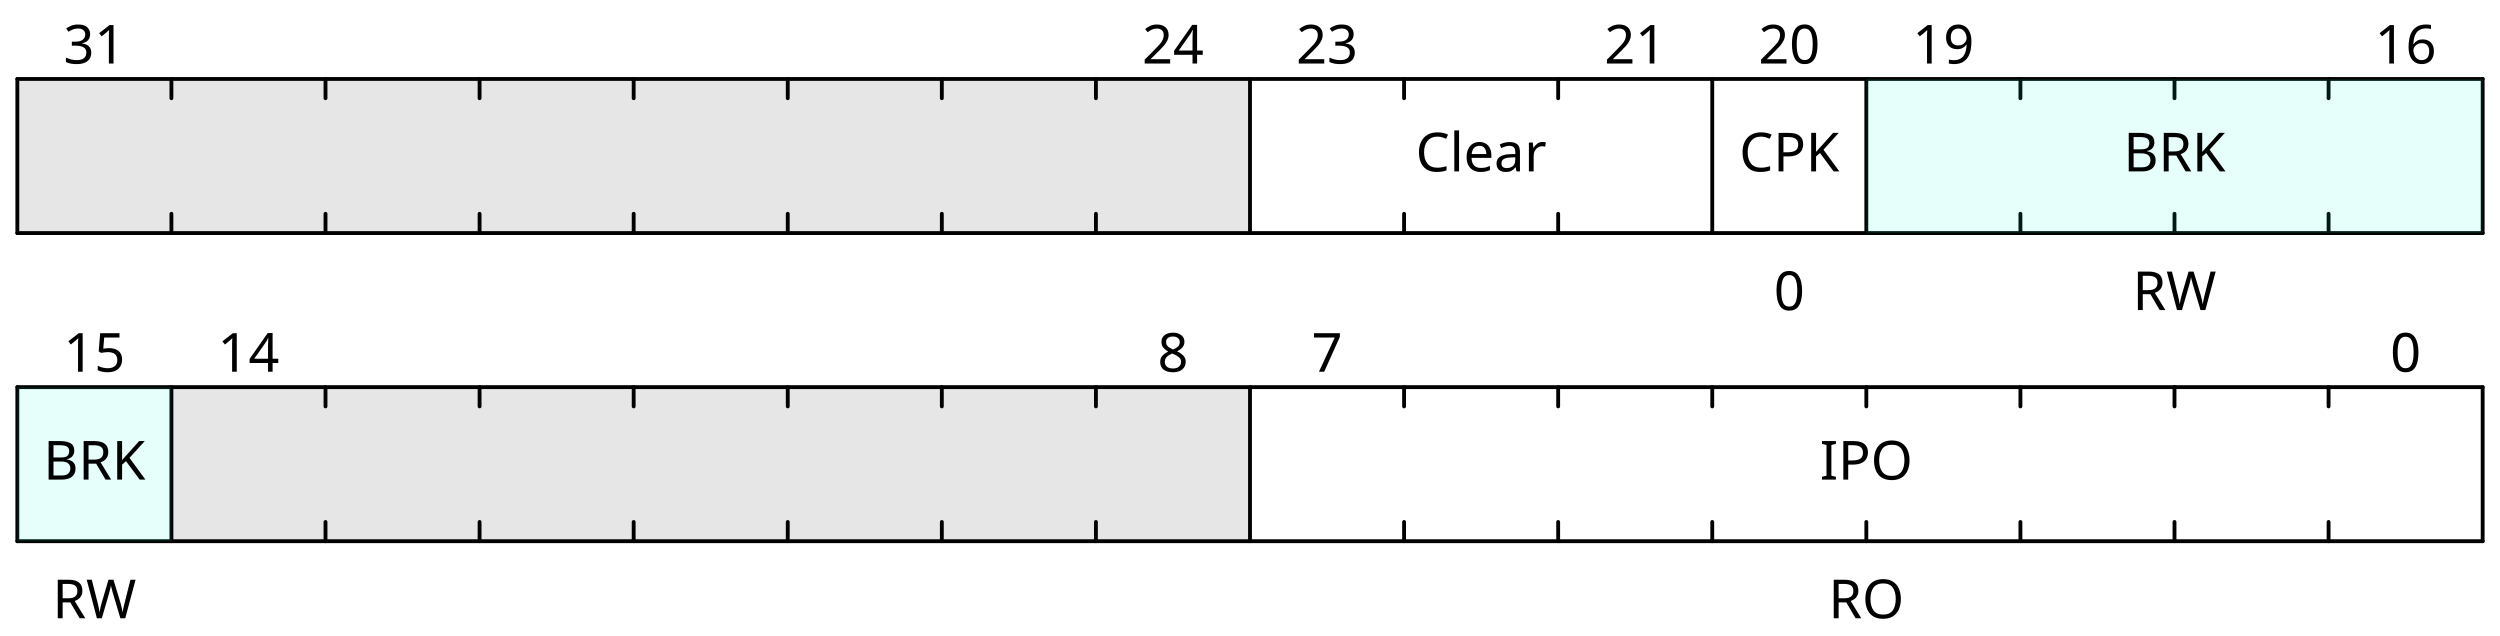
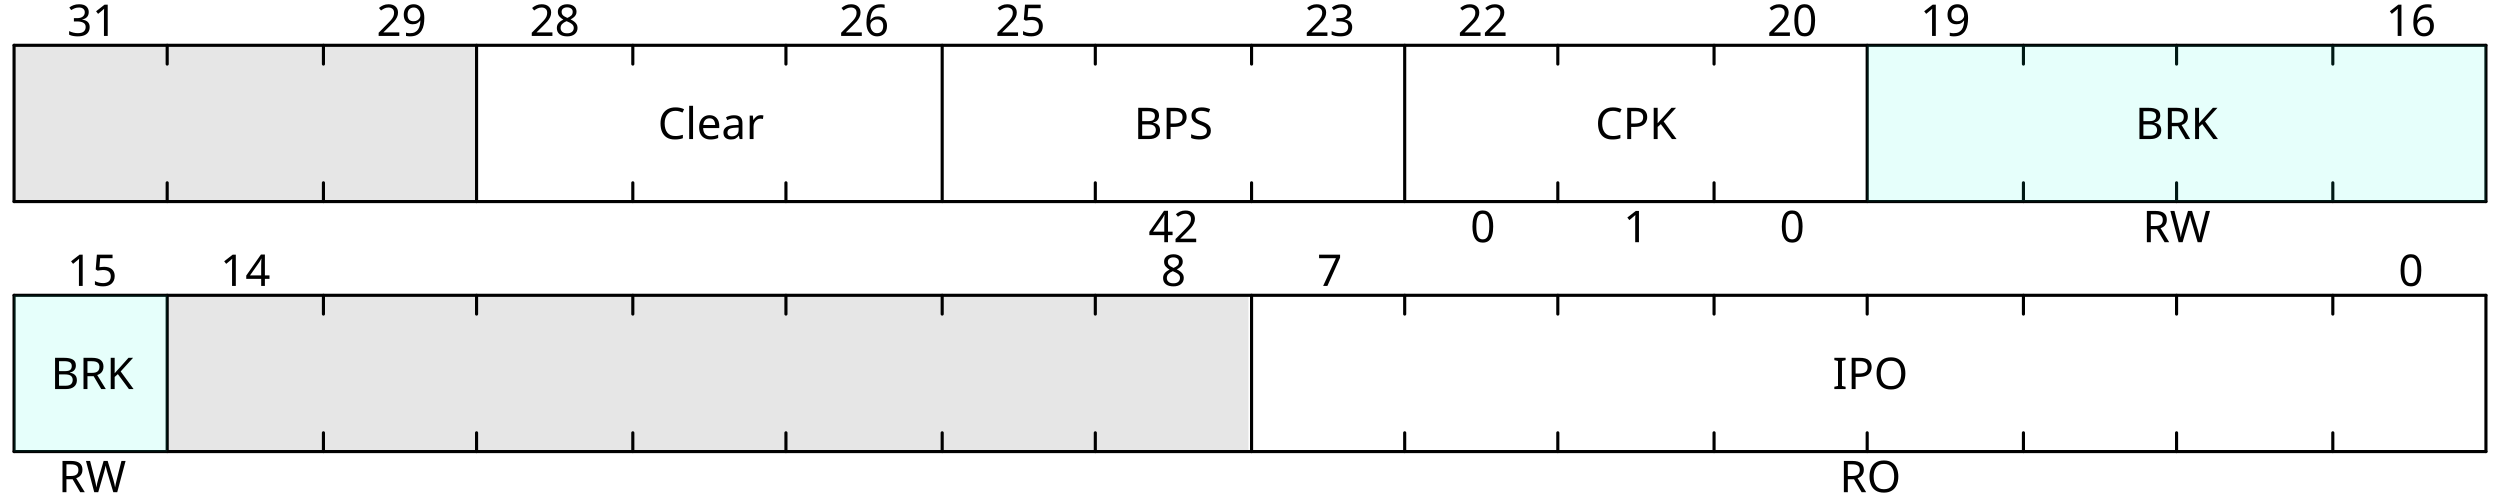
- <svg xmlns="http://www.w3.org/2000/svg" width="649" height="165" viewBox="0 0 649 165">
-   <g transform="translate(4.5,80.5)" text-anchor="middle" font-size="14" font-family="sans-serif" font-weight="normal">
-     <g transform="translate(0,20)" stroke="black" stroke-width="1" stroke-linecap="round">
-       <line x2="640" />
-       <line y2="40" />
-       <line x2="640" y1="40" y2="40" />
-       <line x1="640" x2="640" y2="40" />
-       <line x1="600" x2="600" y2="5" />
-       <line x1="600" x2="600" y1="35" y2="40" />
-       <line x1="560" x2="560" y2="5" />
-       <line x1="560" x2="560" y1="35" y2="40" />
-       <line x1="520" x2="520" y2="5" />
-       <line x1="520" x2="520" y1="35" y2="40" />
-       <line x1="480" x2="480" y2="5" />
-       <line x1="480" x2="480" y1="35" y2="40" />
-       <line x1="440" x2="440" y2="5" />
-       <line x1="440" x2="440" y1="35" y2="40" />
-       <line x1="400" x2="400" y2="5" />
-       <line x1="400" x2="400" y1="35" y2="40" />
-       <line x1="360" x2="360" y2="5" />
-       <line x1="360" x2="360" y1="35" y2="40" />
-       <line x1="320" x2="320" y2="40" />
-       <line x1="280" x2="280" y2="5" />
-       <line x1="280" x2="280" y1="35" y2="40" />
-       <line x1="240" x2="240" y2="5" />
-       <line x1="240" x2="240" y1="35" y2="40" />
-       <line x1="200" x2="200" y2="5" />
-       <line x1="200" x2="200" y1="35" y2="40" />
-       <line x1="160" x2="160" y2="5" />
-       <line x1="160" x2="160" y1="35" y2="40" />
-       <line x1="120" x2="120" y2="5" />
-       <line x1="120" x2="120" y1="35" y2="40" />
-       <line x1="80" x2="80" y2="5" />
-       <line x1="80" x2="80" y1="35" y2="40" />
-       <line x1="40" x2="40" y2="40" />
-     </g>
-     <g>
-       <g transform="translate(0,20)">
-         <rect style="fill-opacity:0.1" x="40" y="0" width="280" height="40" />
-         <rect style="fill-opacity:0.1;fill:hsl(170,100%,50%)" x="0" y="0" width="40" height="40" />
+ <svg xmlns="http://www.w3.org/2000/svg" width="800" height="160" viewBox="0 0 800 160">
+   <g transform="translate(0.5,0.5)" text-anchor="middle" font-size="14" font-family="sans-serif" font-weight="normal">
+     <g transform="translate(4,94)">
+       <g stroke="black" stroke-width="1" stroke-linecap="round">
+         <line x2="791" />
+         <line y2="50" />
+         <line x2="791" y1="50" y2="50" />
+         <line x1="791" x2="791" y2="50" />
+         <line x1="742" x2="742" y2="6" />
+         <line x1="742" x2="742" y1="50" y2="44" />
+         <line x1="692" x2="692" y2="6" />
+         <line x1="692" x2="692" y1="50" y2="44" />
+         <line x1="643" x2="643" y2="6" />
+         <line x1="643" x2="643" y1="50" y2="44" />
+         <line x1="593" x2="593" y2="6" />
+         <line x1="593" x2="593" y1="50" y2="44" />
+         <line x1="544" x2="544" y2="6" />
+         <line x1="544" x2="544" y1="50" y2="44" />
+         <line x1="494" x2="494" y2="6" />
+         <line x1="494" x2="494" y1="50" y2="44" />
+         <line x1="445" x2="445" y2="6" />
+         <line x1="445" x2="445" y1="50" y2="44" />
+         <line x1="396" x2="396" y2="50" />
+         <line x1="346" x2="346" y2="6" />
+         <line x1="346" x2="346" y1="50" y2="44" />
+         <line x1="297" x2="297" y2="6" />
+         <line x1="297" x2="297" y1="50" y2="44" />
+         <line x1="247" x2="247" y2="6" />
+         <line x1="247" x2="247" y1="50" y2="44" />
+         <line x1="198" x2="198" y2="6" />
+         <line x1="198" x2="198" y1="50" y2="44" />
+         <line x1="148" x2="148" y2="6" />
+         <line x1="148" x2="148" y1="50" y2="44" />
+         <line x1="99" x2="99" y2="6" />
+         <line x1="99" x2="99" y1="50" y2="44" />
+         <line x1="49" x2="49" y2="50" />
      </g>
-       <g transform="translate(20,16)">
-         <text x="600">0</text>
-         <text x="320">7</text>
-         <text x="280">8</text>
-         <text x="40">14</text>
-         <text x="0">15</text>
-       </g>
-       <g transform="translate(20,44)">
-         <text x="460">
-           <tspan>IPO</tspan>
-         </text>
-         <text x="0">
-           <tspan>BRK</tspan>
-         </text>
-       </g>
-       <g transform="translate(20,80)">
-         <text x="460">
-           <tspan>RO</tspan>
-         </text>
-         <text x="0">
-           <tspan>RW</tspan>
-         </text>
+       <g>
+         <g>
+           <rect x="49" width="346" height="50" style="fill-opacity:0.1" />
+           <rect width="49" height="50" style="fill-opacity:0.1;fill:hsl(170,100%,50%)" />
+         </g>
+         <g transform="translate(25,-3)">
+           <text x="742">0</text>
+           <text x="396">7</text>
+           <text x="346">8</text>
+           <text x="49">14</text>
+           <text>15</text>
+         </g>
+         <g transform="translate(25,30)">
+           <text x="569">
+             <tspan>IPO</tspan>
+           </text>
+           <text>
+             <tspan>BRK</tspan>
+           </text>
+         </g>
+         <g transform="translate(25,63)">
+           <text x="569">
+             <tspan>RO</tspan>
+           </text>
+           <text>
+             <tspan>RW</tspan>
+           </text>
+         </g>
      </g>
    </g>
-   </g>
-   <g transform="translate(4.5,0.5)" text-anchor="middle" font-size="14" font-family="sans-serif" font-weight="normal">
-     <g transform="translate(0,20)" stroke="black" stroke-width="1" stroke-linecap="round">
-       <line x2="640" />
-       <line y2="40" />
-       <line x2="640" y1="40" y2="40" />
-       <line x1="640" x2="640" y2="40" />
-       <line x1="600" x2="600" y2="5" />
-       <line x1="600" x2="600" y1="35" y2="40" />
-       <line x1="560" x2="560" y2="5" />
-       <line x1="560" x2="560" y1="35" y2="40" />
-       <line x1="520" x2="520" y2="5" />
-       <line x1="520" x2="520" y1="35" y2="40" />
-       <line x1="480" x2="480" y2="40" />
-       <line x1="440" x2="440" y2="40" />
-       <line x1="400" x2="400" y2="5" />
-       <line x1="400" x2="400" y1="35" y2="40" />
-       <line x1="360" x2="360" y2="5" />
-       <line x1="360" x2="360" y1="35" y2="40" />
-       <line x1="320" x2="320" y2="40" />
-       <line x1="280" x2="280" y2="5" />
-       <line x1="280" x2="280" y1="35" y2="40" />
-       <line x1="240" x2="240" y2="5" />
-       <line x1="240" x2="240" y1="35" y2="40" />
-       <line x1="200" x2="200" y2="5" />
-       <line x1="200" x2="200" y1="35" y2="40" />
-       <line x1="160" x2="160" y2="5" />
-       <line x1="160" x2="160" y1="35" y2="40" />
-       <line x1="120" x2="120" y2="5" />
-       <line x1="120" x2="120" y1="35" y2="40" />
-       <line x1="80" x2="80" y2="5" />
-       <line x1="80" x2="80" y1="35" y2="40" />
-       <line x1="40" x2="40" y2="5" />
-       <line x1="40" x2="40" y1="35" y2="40" />
-     </g>
-     <g>
-       <g transform="translate(0,20)">
-         <rect style="fill-opacity:0.1;fill:hsl(170,100%,50%)" x="480" y="0" width="160" height="40" />
-         <rect style="fill-opacity:0.1" x="0" y="0" width="320" height="40" />
+     <g transform="translate(4,14)">
+       <g stroke="black" stroke-width="1" stroke-linecap="round">
+         <line x2="791" />
+         <line y2="50" />
+         <line x2="791" y1="50" y2="50" />
+         <line x1="791" x2="791" y2="50" />
+         <line x1="742" x2="742" y2="6" />
+         <line x1="742" x2="742" y1="50" y2="44" />
+         <line x1="692" x2="692" y2="6" />
+         <line x1="692" x2="692" y1="50" y2="44" />
+         <line x1="643" x2="643" y2="6" />
+         <line x1="643" x2="643" y1="50" y2="44" />
+         <line x1="593" x2="593" y2="50" />
+         <line x1="544" x2="544" y2="6" />
+         <line x1="544" x2="544" y1="50" y2="44" />
+         <line x1="494" x2="494" y2="6" />
+         <line x1="494" x2="494" y1="50" y2="44" />
+         <line x1="445" x2="445" y2="50" />
+         <line x1="396" x2="396" y2="6" />
+         <line x1="396" x2="396" y1="50" y2="44" />
+         <line x1="346" x2="346" y2="6" />
+         <line x1="346" x2="346" y1="50" y2="44" />
+         <line x1="297" x2="297" y2="50" />
+         <line x1="247" x2="247" y2="6" />
+         <line x1="247" x2="247" y1="50" y2="44" />
+         <line x1="198" x2="198" y2="6" />
+         <line x1="198" x2="198" y1="50" y2="44" />
+         <line x1="148" x2="148" y2="50" />
+         <line x1="99" x2="99" y2="6" />
+         <line x1="99" x2="99" y1="50" y2="44" />
+         <line x1="49" x2="49" y2="6" />
+         <line x1="49" x2="49" y1="50" y2="44" />
      </g>
-       <g transform="translate(20,16)">
-         <text x="600">16</text>
-         <text x="480">19</text>
-         <text x="440">20</text>
-         <text x="400">21</text>
-         <text x="320">23</text>
-         <text x="280">24</text>
-         <text x="0">31</text>
-       </g>
-       <g transform="translate(20,44)">
-         <text x="540">
-           <tspan>BRK</tspan>
-         </text>
-         <text x="440">
-           <tspan>CPK</tspan>
-         </text>
-         <text x="360">
-           <tspan>Clear</tspan>
-         </text>
-       </g>
-       <g transform="translate(20,80)">
-         <text x="540">
-           <tspan>RW</tspan>
-         </text>
-         <text x="440">0</text>
+       <g>
+         <g>
+           <rect x="593" width="198" height="50" style="fill-opacity:0.1;fill:hsl(170,100%,50%)" />
+           <rect width="148" height="50" style="fill-opacity:0.1" />
+         </g>
+         <g transform="translate(25,-3)">
+           <text x="742">16</text>
+           <text x="593">19</text>
+           <text x="544">20</text>
+           <text x="445">22</text>
+           <text x="396">23</text>
+           <text x="297">25</text>
+           <text x="247">26</text>
+           <text x="148">28</text>
+           <text x="99">29</text>
+           <text>31</text>
+         </g>
+         <g transform="translate(25,30)">
+           <text x="667">
+             <tspan>BRK</tspan>
+           </text>
+           <text x="494">
+             <tspan>CPK</tspan>
+           </text>
+           <text x="346">
+             <tspan>BPS</tspan>
+           </text>
+           <text x="198">
+             <tspan>Clear</tspan>
+           </text>
+         </g>
+         <g transform="translate(25,63)">
+           <text x="667">
+             <tspan>RW</tspan>
+           </text>
+           <g>
+             <text x="544">0</text>
+             <text x="494">1</text>
+             <text x="445">0</text>
+           </g>
+           <text x="346">
+             <tspan>42</tspan>
+           </text>
+         </g>
      </g>
    </g>
  </g>
</svg>
